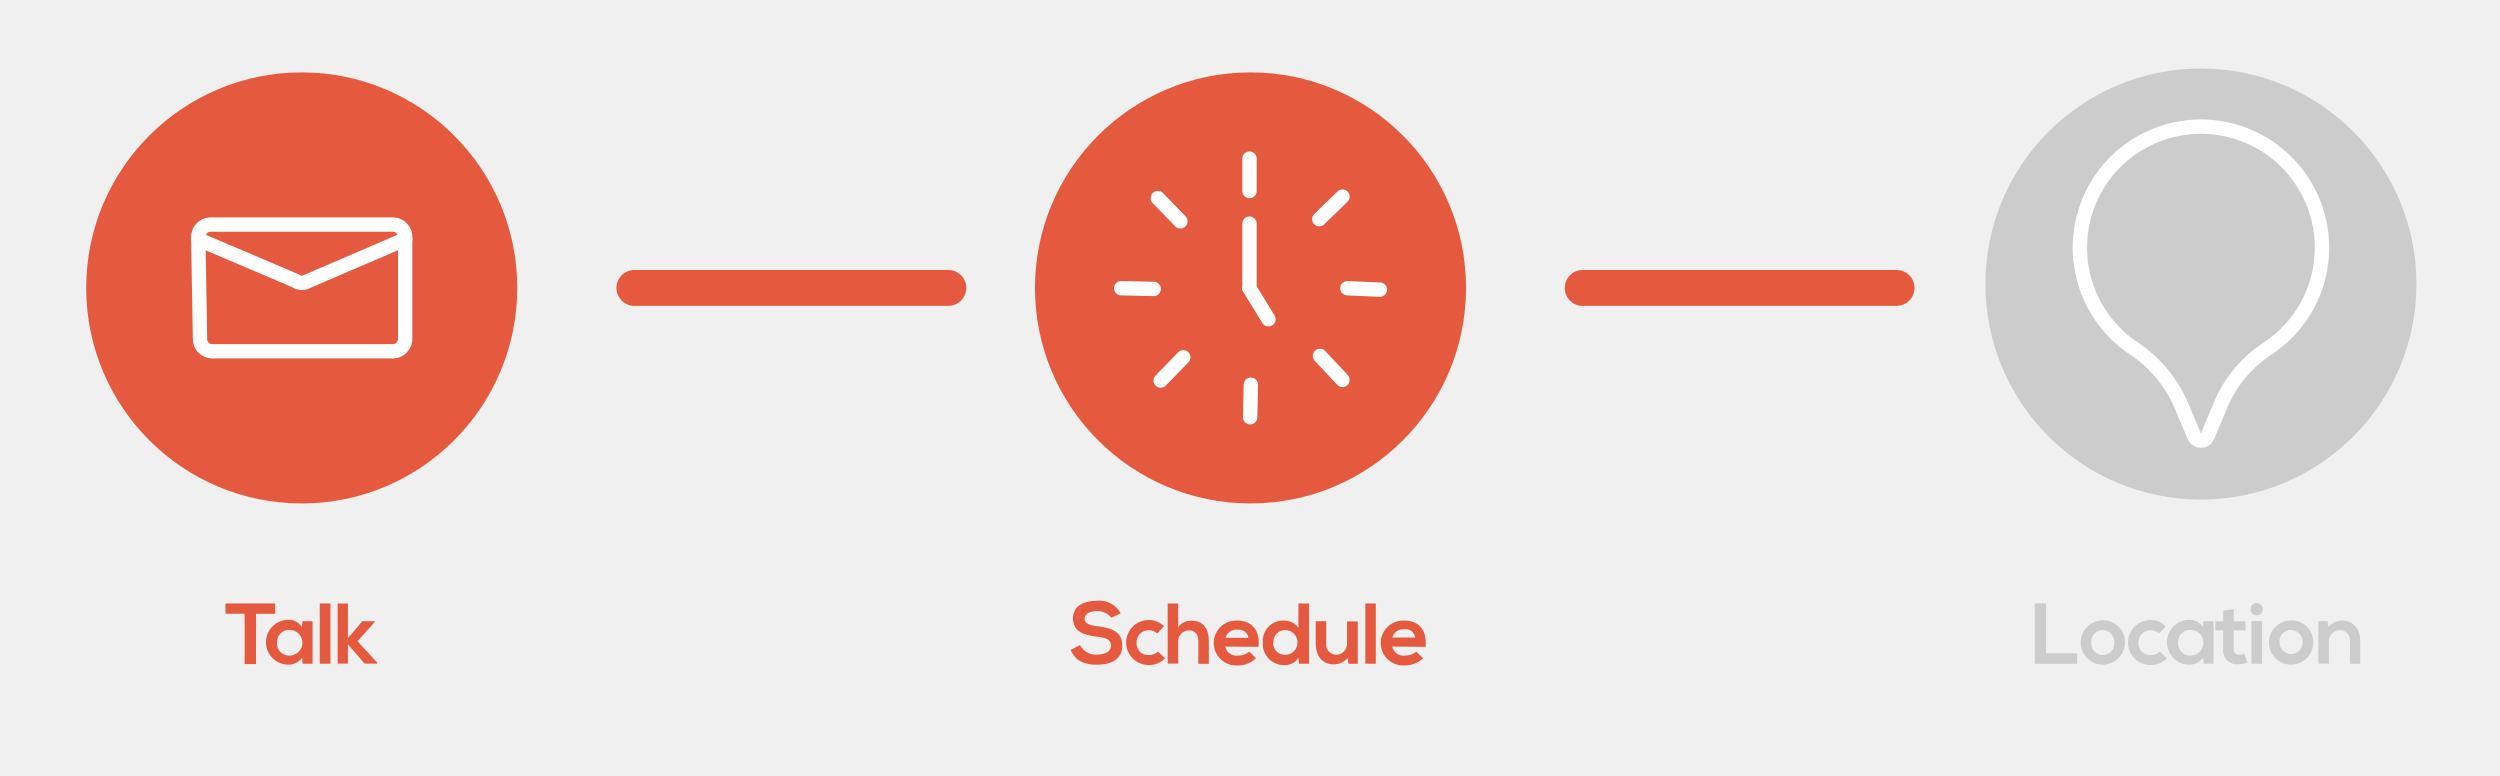
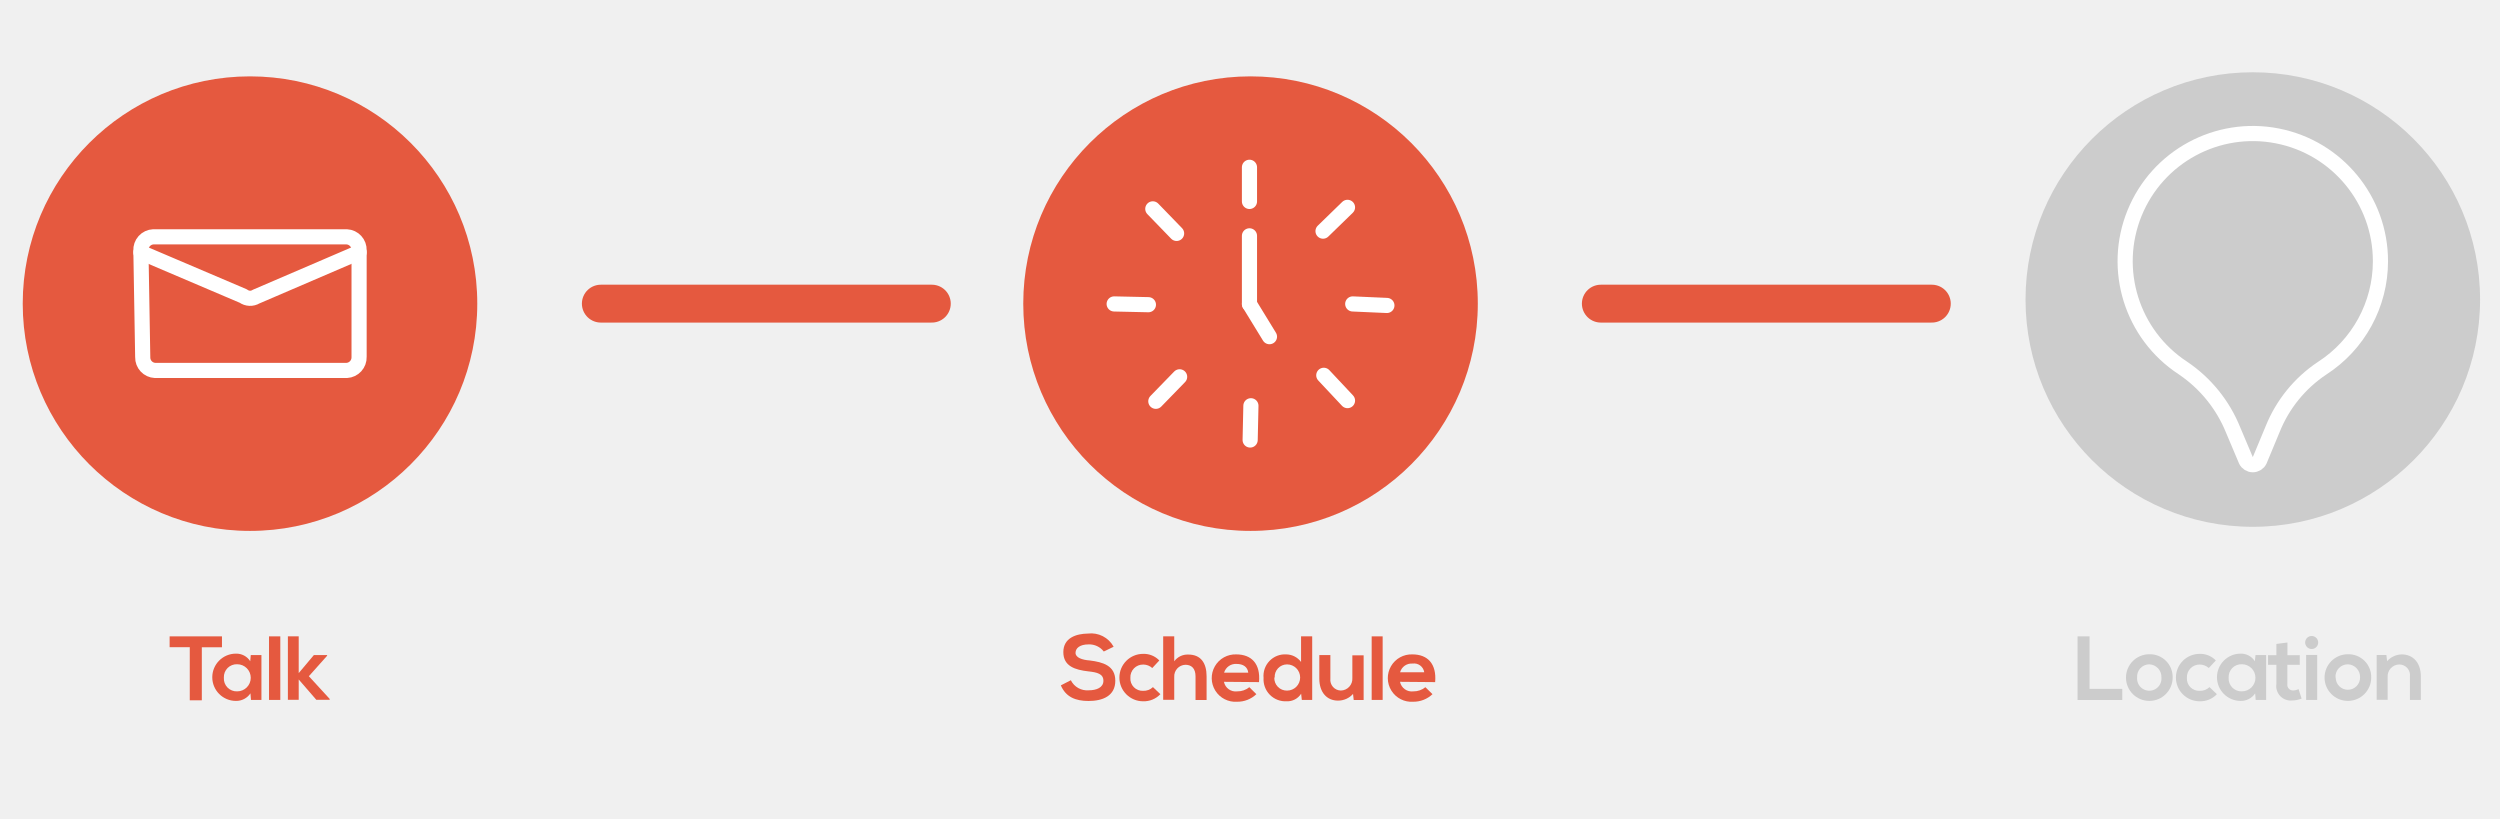
- <svg xmlns="http://www.w3.org/2000/svg" viewBox="0 0 348 108">
-   <line x1="88.31" y1="40.08" x2="132" y2="40.08" style="fill:none;stroke:#e5593f;stroke-linecap:round;stroke-linejoin:round;stroke-width:5px" />
-   <circle cx="42" cy="40.08" r="30" style="fill:#e5593f" />
-   <path d="M29.24,31.26H54.76a1.72,1.72,0,0,1,1.64,1.79V47.1a1.73,1.73,0,0,1-1.64,1.8H29.48a1.71,1.71,0,0,1-1.64-1.76L27.6,33.08A1.72,1.72,0,0,1,29.24,31.26Z" style="fill:none;stroke:#fff;stroke-linecap:round;stroke-linejoin:round;stroke-width:2px" />
-   <path d="M27.6,33.32l13.52,5.76a1.51,1.51,0,0,0,1.69.07L56.4,33.31" style="fill:none;stroke:#fff;stroke-linecap:round;stroke-linejoin:round;stroke-width:2px" />
-   <path d="M34.05,85.43H31.39V84H38.3v1.44H35.64v7H34.05Z" style="fill:#e5593f" />
-   <path d="M42.1,86.47h1.41v5.92H42.13l-.07-.87a2.25,2.25,0,0,1-1.92,1,3.12,3.12,0,0,1,0-6.24,2.17,2.17,0,0,1,1.89,1Zm-3.55,3a1.69,1.69,0,0,0,1.76,1.79,1.79,1.79,0,0,0,0-3.58A1.69,1.69,0,0,0,38.55,89.43Z" style="fill:#e5593f" />
-   <path d="M46,84v8.39H44.51V84Z" style="fill:#e5593f" />
-   <path d="M48.43,84v4.85l2-2.38h1.75v.09l-2.41,2.7,2.75,3v.11H50.75l-2.32-2.68v2.68H47V84Z" style="fill:#e5593f" />
-   <line x1="220.31" y1="40.08" x2="264" y2="40.08" style="fill:none;stroke:#e5593f;stroke-linecap:round;stroke-linejoin:round;stroke-width:5px" />
-   <path d="M154.7,86a2.42,2.42,0,0,0-2-.94c-1.17,0-1.73.5-1.73,1.12s.86.93,1.87,1c1.75.22,3.38.68,3.38,2.68s-1.66,2.67-3.53,2.67c-1.71,0-3-.52-3.66-2.06l1.32-.68a2.41,2.41,0,0,0,2.37,1.33c1,0,1.93-.35,1.93-1.26s-.83-1.12-2-1.24c-1.71-.2-3.29-.66-3.29-2.54s1.7-2.43,3.25-2.45A3.39,3.39,0,0,1,156,85.37Z" style="fill:#e5593f" />
-   <path d="M162.17,91.63a3,3,0,0,1-2.28.94,3.13,3.13,0,1,1,0-6.26,2.84,2.84,0,0,1,2.14.87l-.93,1a1.78,1.78,0,0,0-1.18-.46,1.67,1.67,0,0,0-1.71,1.75,1.61,1.61,0,0,0,1.68,1.72,1.78,1.78,0,0,0,1.3-.49Z" style="fill:#e5593f" />
-   <path d="M164,84v3.29a2.18,2.18,0,0,1,1.85-.89c1.68,0,2.42,1.14,2.42,2.88v3.12h-1.46V89.28c0-1.08-.56-1.53-1.34-1.53A1.52,1.52,0,0,0,164,89.37v3h-1.46V84Z" style="fill:#e5593f" />
-   <path d="M170.56,90a1.58,1.58,0,0,0,1.76,1.26,2.45,2.45,0,0,0,1.59-.55l.93.92a3.61,3.61,0,0,1-2.54,1,3.13,3.13,0,1,1-.11-6.25c2,0,3.22,1.23,3,3.66Zm3.21-1.21c-.09-.77-.69-1.15-1.53-1.15a1.6,1.6,0,0,0-1.66,1.15Z" style="fill:#e5593f" />
-   <path d="M182.21,84v8.39h-1.37l-.09-.82a2.16,2.16,0,0,1-1.91,1,2.9,2.9,0,0,1-3.05-3.09,2.84,2.84,0,0,1,3-3.1,2.46,2.46,0,0,1,1.95,1V84Zm-5,5.43a1.65,1.65,0,0,0,1.68,1.73,1.73,1.73,0,0,0,0-3.46A1.63,1.63,0,0,0,177.26,89.43Z" style="fill:#e5593f" />
-   <path d="M184.61,86.47v3.1A1.41,1.41,0,0,0,186,91.15a1.55,1.55,0,0,0,1.51-1.65v-3H189V92.4h-1.31l-.09-.8a2.63,2.63,0,0,1-2,.88c-1.42,0-2.45-1.06-2.45-2.9V86.47Z" style="fill:#e5593f" />
-   <path d="M191.51,84v8.39h-1.45V84Z" style="fill:#e5593f" />
-   <path d="M193.8,90a1.59,1.59,0,0,0,1.77,1.26,2.43,2.43,0,0,0,1.58-.55l.94.92a3.65,3.65,0,0,1-2.55,1,3.13,3.13,0,1,1-.1-6.25c2,0,3.21,1.23,3,3.66ZM197,88.74a1.36,1.36,0,0,0-1.54-1.15,1.58,1.58,0,0,0-1.65,1.15Z" style="fill:#e5593f" />
-   <path d="M284.82,84v6.93h4.32v1.47h-5.9V84Z" style="fill:#ccc" />
-   <path d="M295.79,89.44a3.08,3.08,0,1,1-3.1-3.08A3,3,0,0,1,295.79,89.44Zm-4.69,0a1.61,1.61,0,1,0,3.21,0,1.67,1.67,0,0,0-1.61-1.75A1.62,1.62,0,0,0,291.1,89.44Z" style="fill:#ccc" />
-   <path d="M301.63,91.63a3,3,0,0,1-2.28.94,3.13,3.13,0,1,1,0-6.26,2.84,2.84,0,0,1,2.14.87l-.93,1a1.8,1.8,0,0,0-1.18-.46,1.67,1.67,0,0,0-1.71,1.75,1.61,1.61,0,0,0,1.68,1.72,1.78,1.78,0,0,0,1.3-.49Z" style="fill:#ccc" />
-   <path d="M306.73,86.47h1.4v5.92h-1.38l-.07-.87a2.23,2.23,0,0,1-1.92,1,3.12,3.12,0,0,1,0-6.24,2.16,2.16,0,0,1,1.88,1Zm-3.55,3a1.69,1.69,0,0,0,1.75,1.79,1.79,1.79,0,0,0,0-3.58A1.68,1.68,0,0,0,303.18,89.43Z" style="fill:#ccc" />
-   <path d="M310.94,84.81v1.68h1.63v1.26h-1.64V90.3a.74.74,0,0,0,.77.84,1.66,1.66,0,0,0,.71-.18l.4,1.25a3.16,3.16,0,0,1-1.21.25,1.91,1.91,0,0,1-2.12-2.16V87.75h-1.1V86.49h1.1V85Z" style="fill:#ccc" />
-   <path d="M315,84.81a.86.86,0,0,1-1.72,0A.86.86,0,0,1,315,84.81Zm-1.59,1.64v5.94h1.46V86.45Z" style="fill:#ccc" />
-   <path d="M322,89.44a3.08,3.08,0,1,1-3.09-3.08A3,3,0,0,1,322,89.44Zm-4.69,0a1.61,1.61,0,1,0,3.22,0,1.67,1.67,0,0,0-1.61-1.75A1.62,1.62,0,0,0,317.29,89.44Z" style="fill:#ccc" />
-   <path d="M327.11,92.39v-3.1a1.41,1.41,0,0,0-1.43-1.58,1.56,1.56,0,0,0-1.51,1.66v3h-1.45V86.46H324l.1.81a2.66,2.66,0,0,1,1.94-.89c1.39,0,2.51,1,2.51,2.9v3.11Z" style="fill:#ccc" />
-   <circle cx="306.37" cy="39.54" r="30" style="fill:#ccc" />
-   <circle cx="174.07" cy="40.08" r="30" style="fill:#e5593f" />
-   <line x1="173.93" y1="22.08" x2="173.93" y2="26.59" style="fill:none;stroke:#fff;stroke-linecap:round;stroke-linejoin:round;stroke-width:2px" />
-   <line x1="173.93" y1="31.13" x2="173.93" y2="40.13" style="fill:none;stroke:#fff;stroke-linecap:round;stroke-linejoin:round;stroke-width:2px" />
-   <line x1="156.07" y1="40.12" x2="160.59" y2="40.22" style="fill:none;stroke:#fff;stroke-linecap:round;stroke-linejoin:round;stroke-width:2px" />
-   <line x1="174.02" y1="58.08" x2="174.12" y2="53.56" style="fill:none;stroke:#fff;stroke-linecap:round;stroke-linejoin:round;stroke-width:2px" />
-   <line x1="192.07" y1="40.32" x2="187.56" y2="40.12" style="fill:none;stroke:#fff;stroke-linecap:round;stroke-linejoin:round;stroke-width:2px" />
-   <line x1="161.17" y1="27.57" x2="164.31" y2="30.81" style="fill:none;stroke:#fff;stroke-linecap:round;stroke-linejoin:round;stroke-width:2px" />
-   <line x1="161.57" y1="52.97" x2="164.71" y2="49.74" style="fill:none;stroke:#fff;stroke-linecap:round;stroke-linejoin:round;stroke-width:2px" />
-   <line x1="186.87" y1="52.88" x2="183.74" y2="49.54" style="fill:none;stroke:#fff;stroke-linecap:round;stroke-linejoin:round;stroke-width:2px" />
-   <line x1="186.87" y1="27.37" x2="183.64" y2="30.51" style="fill:none;stroke:#fff;stroke-linecap:round;stroke-linejoin:round;stroke-width:2px" />
-   <line x1="176.57" y1="44.44" x2="173.93" y2="40.13" style="fill:none;stroke:#fff;stroke-linecap:round;stroke-linejoin:round;stroke-width:2px" />
-   <path d="M323.22,34.49a16.85,16.85,0,1,0-26.07,14.09,18,18,0,0,1,6.63,8.2l1.69,4a1,1,0,0,0,1.8,0L309,56.62a17.48,17.48,0,0,1,6.5-8A16.81,16.81,0,0,0,323.22,34.49Z" style="fill:none;stroke:#fff;stroke-linecap:round;stroke-linejoin:round;stroke-width:2px" />
+ <svg xmlns="http://www.w3.org/2000/svg" viewBox="0 0 330 108">
+   <line x1="79.31" y1="40.08" x2="123" y2="40.08" style="fill:none;stroke:#e5593f;stroke-linecap:round;stroke-linejoin:round;stroke-width:5px" />
+   <circle cx="33" cy="40.08" r="30" style="fill:#e5593f" />
+   <path d="M20.24,31.26H45.76a1.72,1.72,0,0,1,1.64,1.79V47.1a1.73,1.73,0,0,1-1.64,1.8H20.48a1.71,1.71,0,0,1-1.64-1.76L18.6,33.08A1.72,1.72,0,0,1,20.24,31.26Z" style="fill:none;stroke:#fff;stroke-linecap:round;stroke-linejoin:round;stroke-width:2px" />
+   <path d="M18.6,33.32l13.52,5.76a1.51,1.51,0,0,0,1.69.07L47.4,33.31" style="fill:none;stroke:#fff;stroke-linecap:round;stroke-linejoin:round;stroke-width:2px" />
+   <path d="M25.05,85.43H22.39V84H29.3v1.44H26.64v7H25.05Z" style="fill:#e5593f" />
+   <path d="M33.1,86.47h1.41v5.92H33.13l-.07-.87a2.25,2.25,0,0,1-1.92,1,3.12,3.12,0,0,1,0-6.24,2.17,2.17,0,0,1,1.89,1Zm-3.55,3a1.69,1.69,0,0,0,1.76,1.79,1.79,1.79,0,0,0,0-3.58A1.69,1.69,0,0,0,29.55,89.43Z" style="fill:#e5593f" />
+   <path d="M37,84v8.39H35.51V84Z" style="fill:#e5593f" />
+   <path d="M39.43,84v4.85l2-2.38h1.75v.09l-2.41,2.7,2.75,3v.11H41.75l-2.32-2.68v2.68H38V84Z" style="fill:#e5593f" />
+   <line x1="211.31" y1="40.08" x2="255" y2="40.08" style="fill:none;stroke:#e5593f;stroke-linecap:round;stroke-linejoin:round;stroke-width:5px" />
+   <path d="M145.7,86a2.42,2.42,0,0,0-2-.94c-1.17,0-1.73.5-1.73,1.12s.86.93,1.87,1c1.75.22,3.38.68,3.38,2.68s-1.66,2.67-3.53,2.67c-1.71,0-3-.52-3.66-2.06l1.32-.68a2.41,2.41,0,0,0,2.37,1.33c1,0,1.93-.35,1.93-1.26s-.83-1.12-2-1.24c-1.71-.2-3.29-.66-3.29-2.54s1.7-2.43,3.25-2.45A3.39,3.39,0,0,1,147,85.37Z" style="fill:#e5593f" />
+   <path d="M153.17,91.63a3,3,0,0,1-2.28.94,3.13,3.13,0,1,1,0-6.26,2.84,2.84,0,0,1,2.14.87l-.93,1a1.78,1.78,0,0,0-1.18-.46,1.67,1.67,0,0,0-1.71,1.75,1.61,1.61,0,0,0,1.68,1.72,1.78,1.78,0,0,0,1.3-.49Z" style="fill:#e5593f" />
+   <path d="M155,84v3.29a2.18,2.18,0,0,1,1.85-.89c1.68,0,2.42,1.14,2.42,2.88v3.12h-1.46V89.28c0-1.08-.56-1.53-1.34-1.53A1.52,1.52,0,0,0,155,89.37v3h-1.46V84Z" style="fill:#e5593f" />
+   <path d="M161.56,90a1.58,1.58,0,0,0,1.76,1.26,2.45,2.45,0,0,0,1.59-.55l.93.92a3.61,3.61,0,0,1-2.54,1,3.13,3.13,0,1,1-.11-6.25c2,0,3.22,1.23,3,3.66Zm3.21-1.21c-.09-.77-.69-1.15-1.53-1.15a1.6,1.6,0,0,0-1.66,1.15Z" style="fill:#e5593f" />
+   <path d="M173.21,84v8.39h-1.37l-.09-.82a2.16,2.16,0,0,1-1.91,1,2.9,2.9,0,0,1-3.05-3.09,2.84,2.84,0,0,1,3-3.1,2.46,2.46,0,0,1,1.95,1V84Zm-5,5.43a1.65,1.65,0,0,0,1.68,1.73,1.73,1.73,0,0,0,0-3.46A1.63,1.63,0,0,0,168.26,89.43Z" style="fill:#e5593f" />
+   <path d="M175.61,86.47v3.1A1.41,1.41,0,0,0,177,91.15a1.55,1.55,0,0,0,1.51-1.65v-3H180V92.4h-1.31l-.09-.8a2.63,2.63,0,0,1-2,.88c-1.42,0-2.45-1.06-2.45-2.9V86.47Z" style="fill:#e5593f" />
+   <path d="M182.51,84v8.39h-1.45V84Z" style="fill:#e5593f" />
+   <path d="M184.8,90a1.59,1.59,0,0,0,1.77,1.26,2.43,2.43,0,0,0,1.58-.55l.94.92a3.65,3.65,0,0,1-2.55,1,3.13,3.13,0,1,1-.1-6.25c2,0,3.21,1.23,3,3.66ZM188,88.74a1.36,1.36,0,0,0-1.54-1.15,1.58,1.58,0,0,0-1.65,1.15Z" style="fill:#e5593f" />
+   <path d="M275.82,84v6.93h4.32v1.47h-5.9V84Z" style="fill:#ccc" />
+   <path d="M286.79,89.44a3.08,3.08,0,1,1-3.1-3.08A3,3,0,0,1,286.79,89.44Zm-4.69,0a1.61,1.61,0,1,0,3.21,0,1.67,1.67,0,0,0-1.61-1.75A1.62,1.62,0,0,0,282.1,89.44Z" style="fill:#ccc" />
+   <path d="M292.63,91.63a3,3,0,0,1-2.28.94,3.13,3.13,0,1,1,0-6.26,2.84,2.84,0,0,1,2.14.87l-.93,1a1.8,1.8,0,0,0-1.18-.46,1.67,1.67,0,0,0-1.71,1.75,1.61,1.61,0,0,0,1.68,1.72,1.78,1.78,0,0,0,1.3-.49Z" style="fill:#ccc" />
+   <path d="M297.73,86.47h1.4v5.92h-1.38l-.07-.87a2.23,2.23,0,0,1-1.92,1,3.12,3.12,0,0,1,0-6.24,2.16,2.16,0,0,1,1.88,1Zm-3.55,3a1.69,1.69,0,0,0,1.75,1.79,1.79,1.79,0,0,0,0-3.58A1.68,1.68,0,0,0,294.18,89.43Z" style="fill:#ccc" />
+   <path d="M301.94,84.81v1.68h1.63v1.26h-1.64V90.3a.74.74,0,0,0,.77.84,1.66,1.66,0,0,0,.71-.18l.4,1.25a3.16,3.16,0,0,1-1.21.25,1.91,1.91,0,0,1-2.12-2.16V87.75h-1.1V86.49h1.1V85Z" style="fill:#ccc" />
+   <path d="M306,84.81a.86.86,0,0,1-1.72,0A.86.86,0,0,1,306,84.81Zm-1.59,1.64v5.94h1.46V86.45Z" style="fill:#ccc" />
+   <path d="M313,89.44a3.08,3.08,0,1,1-3.09-3.08A3,3,0,0,1,313,89.44Zm-4.69,0a1.61,1.61,0,1,0,3.22,0,1.67,1.67,0,0,0-1.61-1.75A1.62,1.62,0,0,0,308.29,89.44Z" style="fill:#ccc" />
+   <path d="M318.11,92.39v-3.1a1.41,1.41,0,0,0-1.43-1.58,1.56,1.56,0,0,0-1.51,1.66v3h-1.45V86.46H315l.1.81a2.66,2.66,0,0,1,1.94-.89c1.39,0,2.51,1,2.51,2.9v3.11Z" style="fill:#ccc" />
+   <circle cx="297.37" cy="39.54" r="30" style="fill:#ccc" />
+   <circle cx="165.07" cy="40.08" r="30" style="fill:#e5593f" />
+   <line x1="164.93" y1="22.08" x2="164.93" y2="26.59" style="fill:none;stroke:#fff;stroke-linecap:round;stroke-linejoin:round;stroke-width:2px" />
+   <line x1="164.93" y1="31.13" x2="164.93" y2="40.13" style="fill:none;stroke:#fff;stroke-linecap:round;stroke-linejoin:round;stroke-width:2px" />
+   <line x1="147.07" y1="40.12" x2="151.59" y2="40.22" style="fill:none;stroke:#fff;stroke-linecap:round;stroke-linejoin:round;stroke-width:2px" />
+   <line x1="165.02" y1="58.08" x2="165.12" y2="53.56" style="fill:none;stroke:#fff;stroke-linecap:round;stroke-linejoin:round;stroke-width:2px" />
+   <line x1="183.07" y1="40.32" x2="178.56" y2="40.12" style="fill:none;stroke:#fff;stroke-linecap:round;stroke-linejoin:round;stroke-width:2px" />
+   <line x1="152.17" y1="27.57" x2="155.31" y2="30.81" style="fill:none;stroke:#fff;stroke-linecap:round;stroke-linejoin:round;stroke-width:2px" />
+   <line x1="152.57" y1="52.97" x2="155.71" y2="49.74" style="fill:none;stroke:#fff;stroke-linecap:round;stroke-linejoin:round;stroke-width:2px" />
+   <line x1="177.87" y1="52.88" x2="174.74" y2="49.54" style="fill:none;stroke:#fff;stroke-linecap:round;stroke-linejoin:round;stroke-width:2px" />
+   <line x1="177.87" y1="27.37" x2="174.64" y2="30.51" style="fill:none;stroke:#fff;stroke-linecap:round;stroke-linejoin:round;stroke-width:2px" />
+   <line x1="167.57" y1="44.44" x2="164.93" y2="40.13" style="fill:none;stroke:#fff;stroke-linecap:round;stroke-linejoin:round;stroke-width:2px" />
+   <path d="M314.22,34.49a16.85,16.85,0,1,0-26.07,14.09,18,18,0,0,1,6.63,8.2l1.69,4a1,1,0,0,0,1.8,0L300,56.62a17.48,17.48,0,0,1,6.5-8A16.81,16.81,0,0,0,314.22,34.49Z" style="fill:none;stroke:#fff;stroke-linecap:round;stroke-linejoin:round;stroke-width:2px" />
</svg>
